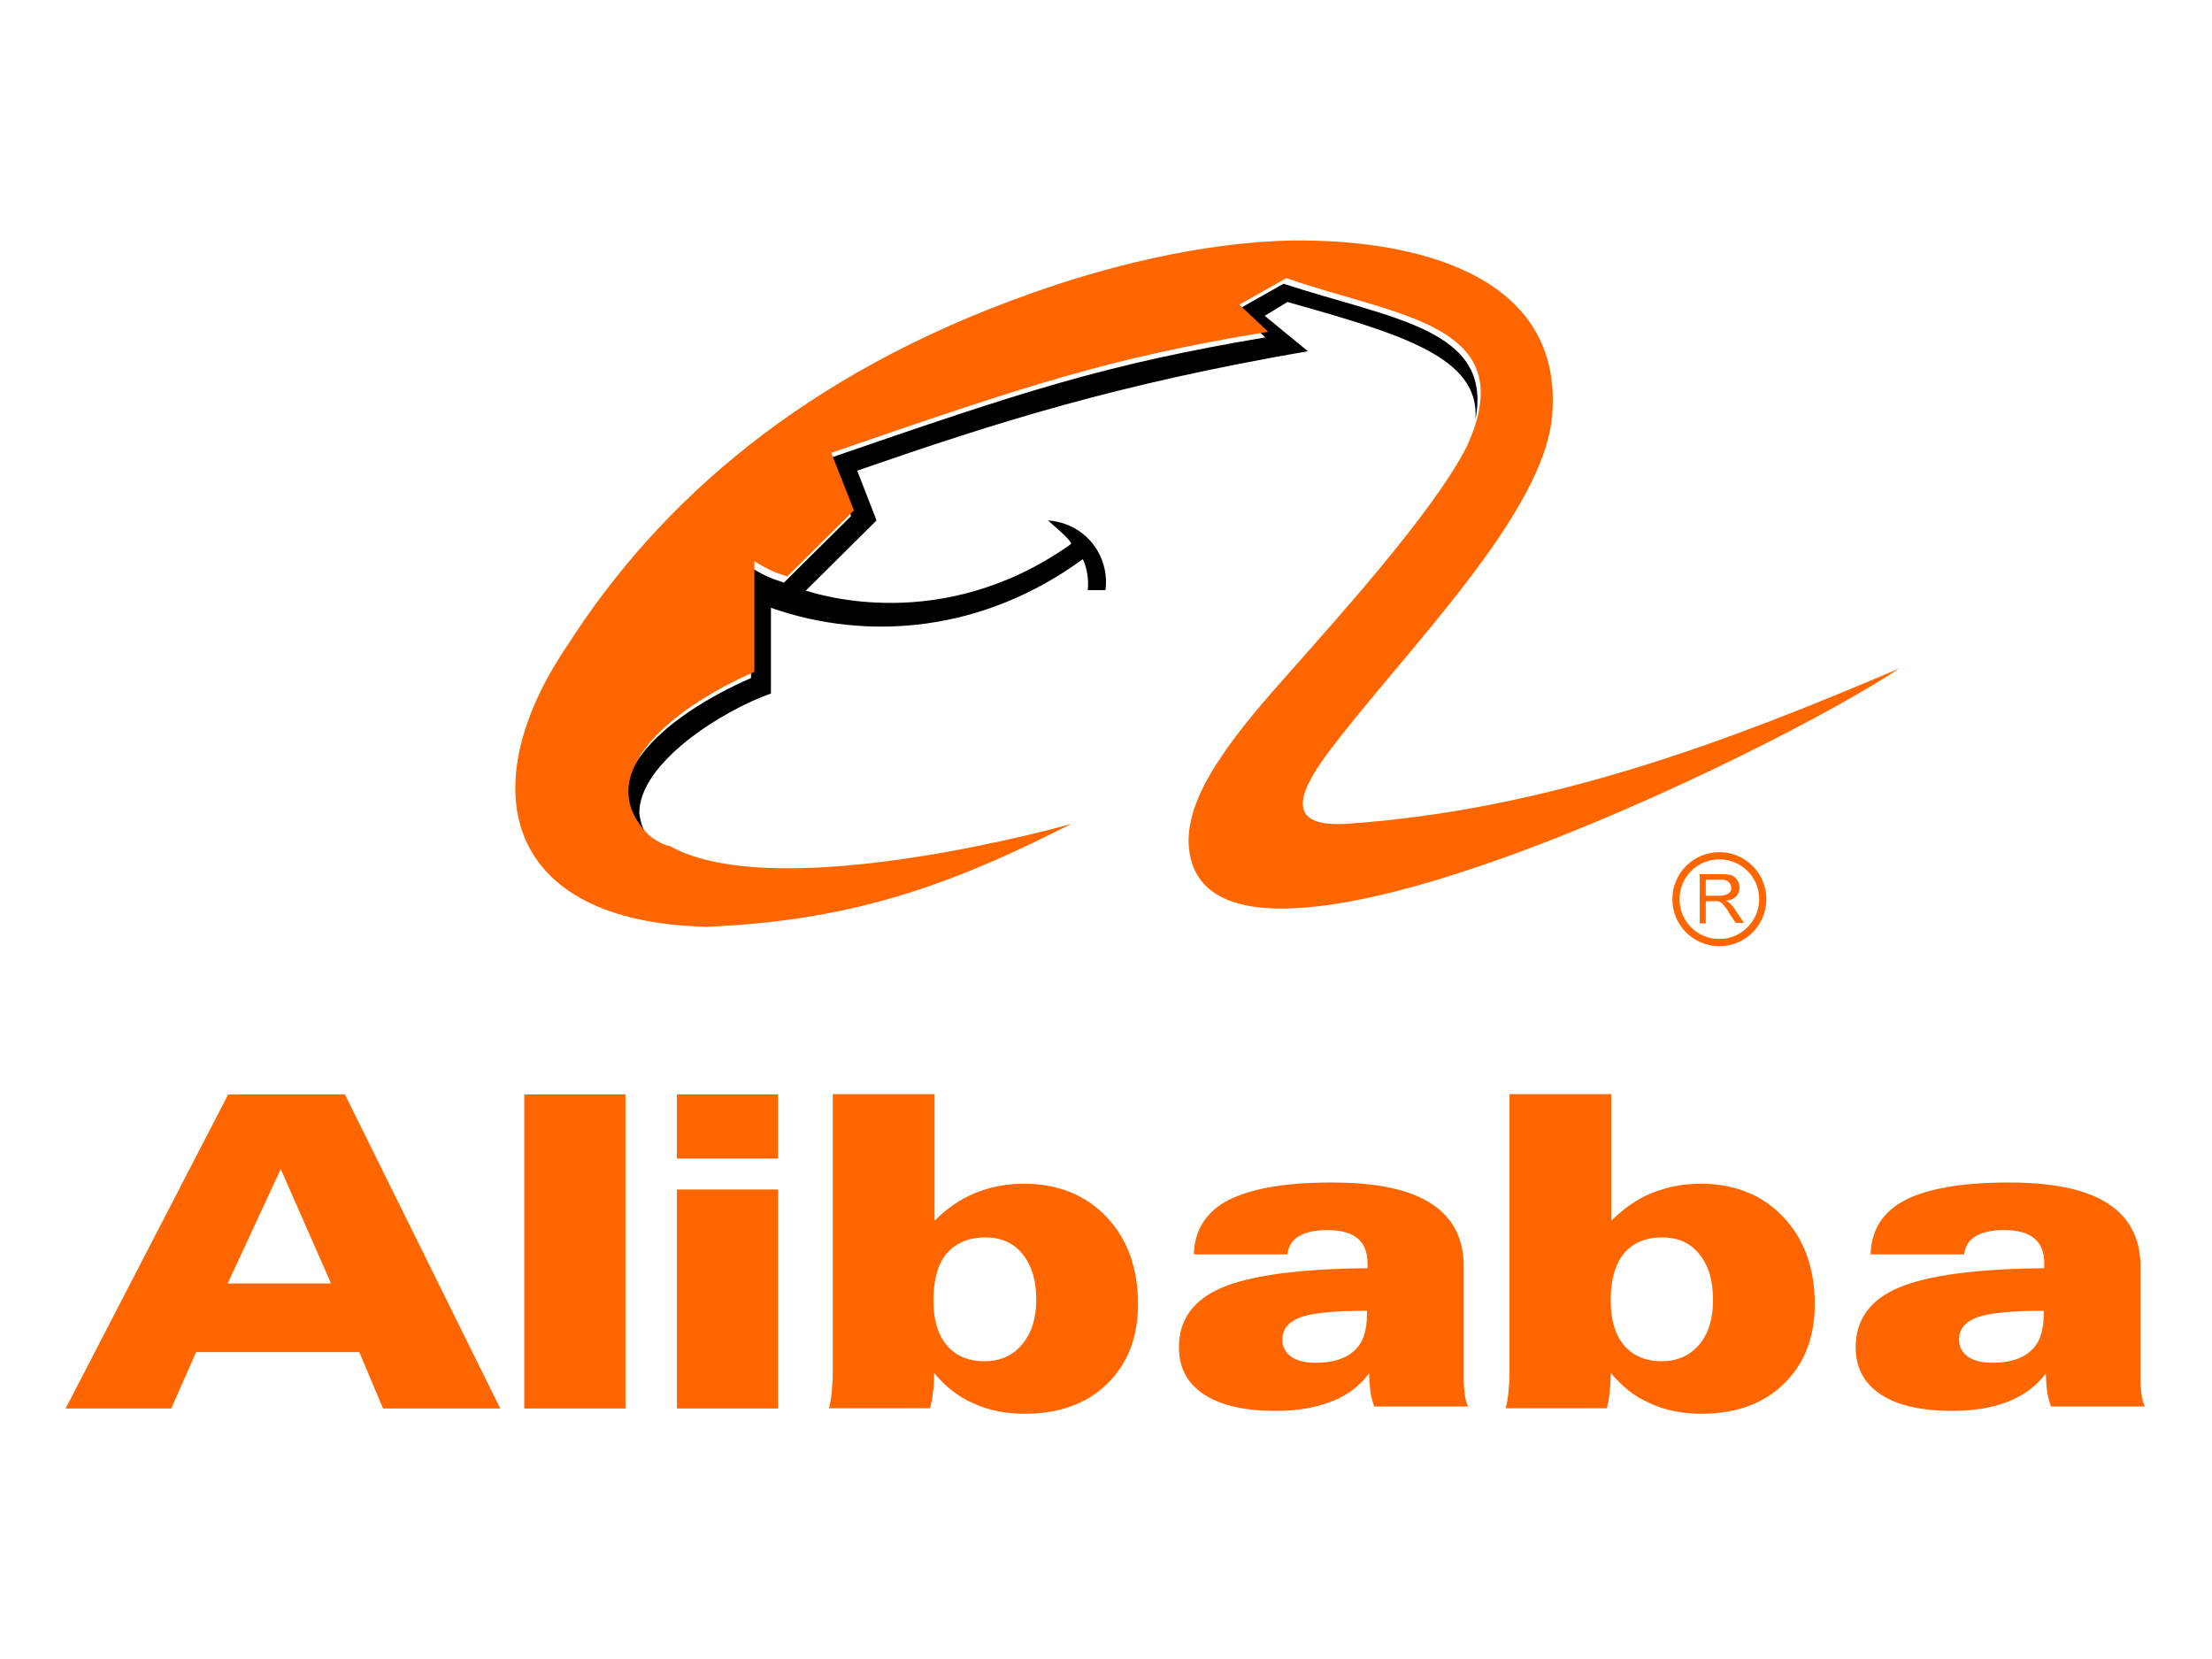
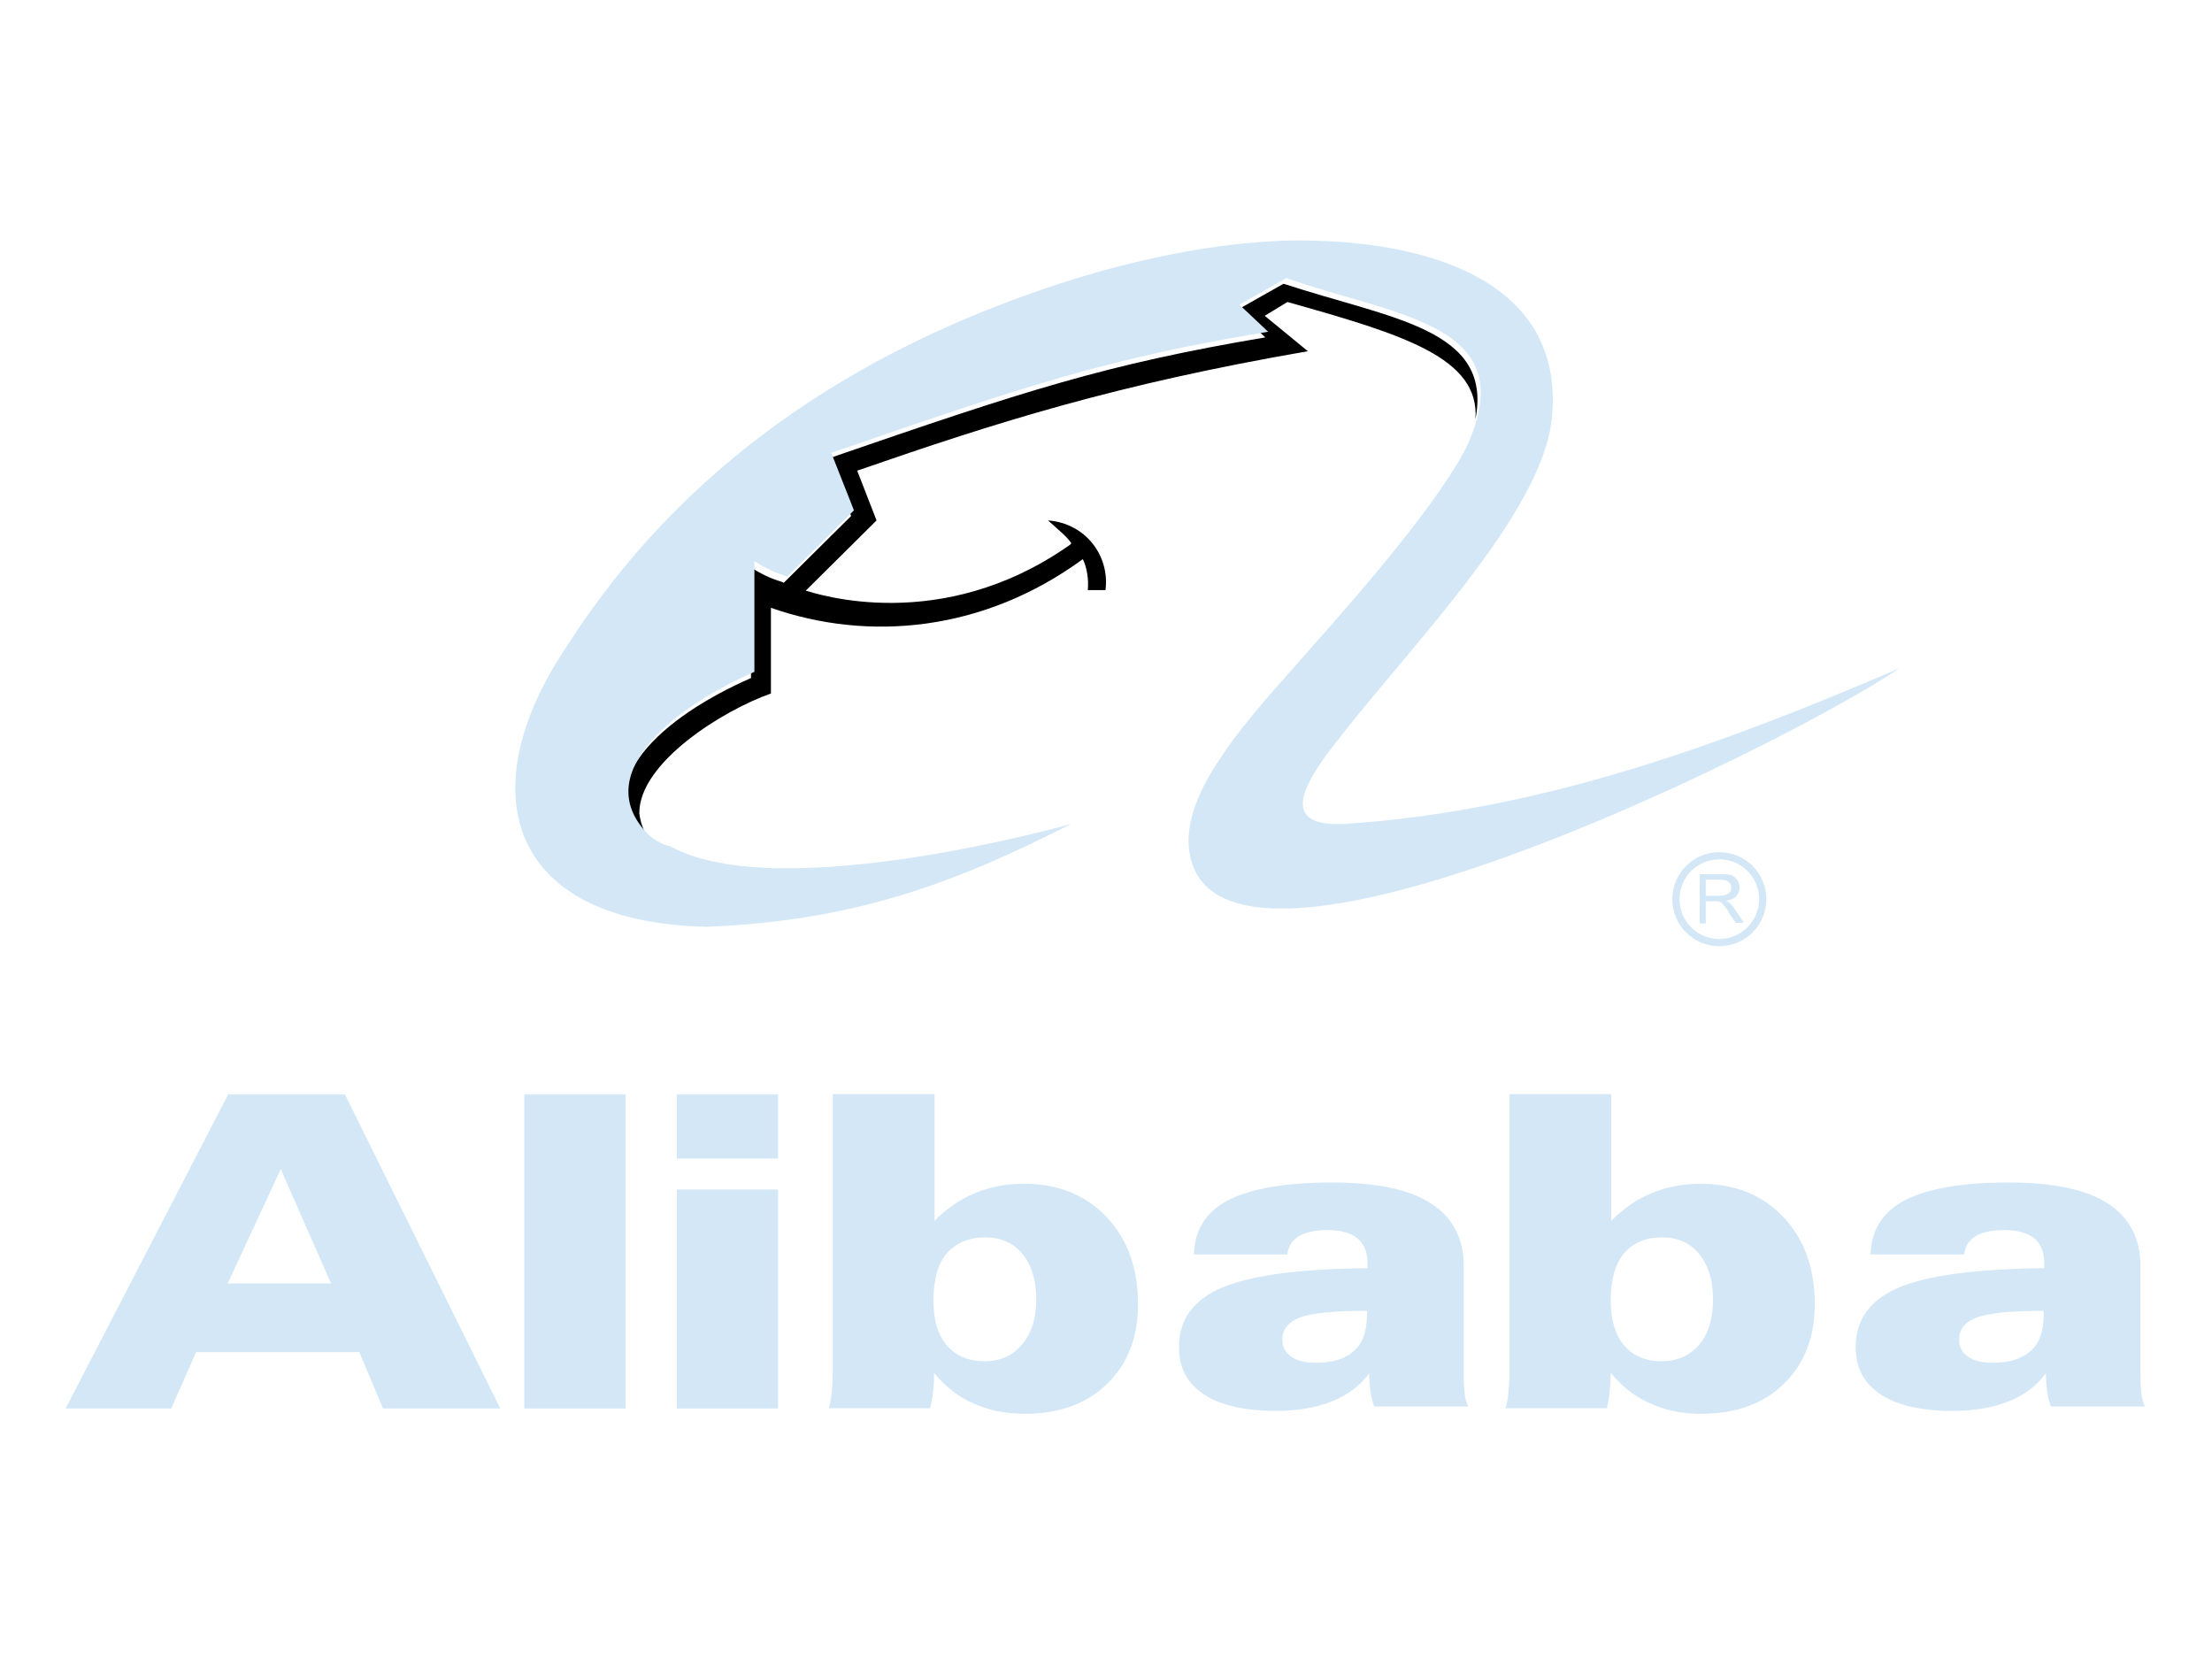
<svg xmlns="http://www.w3.org/2000/svg" version="1.1" id="logo" x="0px" y="0px" viewBox="0 0 400 300" style="enable-background:new 0 0 400 300;" xml:space="preserve">
  <style type="text/css">
- 	.st0{fill:#FF6600;}
+ 	.st0{fill:#D3E7F7;}
</style>
  <g id="g4687" transform="translate(208.667,422.6014)">
    <path id="path4689" class="st0" d="M-177.7-167.9h-19.1l29.4-56.8h21.1l28.1,56.8h-21.2   l-4.3-10.2h-29.5L-177.7-167.9z M-148.8-190.5l-9.1-20.7l-9.6,20.7H-148.8z" />
  </g>
  <path id="path4691" class="st0" d="M94.8,197.9h18.3v56.8H94.8V197.9z" />
  <path id="path4693" class="st0" d="M122.4,197.9h18.3v11.6h-18.3L122.4,197.9z M122.4,215.1h18.3  v39.6h-18.3L122.4,215.1z" />
  <g id="g4703" transform="translate(265.8913,449.7558)">
    <path id="path4705" class="st0" d="M-115.2-251.9h18.3v22.9c2.2-2.2,4.6-3.9,7.3-5   c2.7-1.1,5.6-1.7,8.8-1.7c6.2,0,11.2,2,15,6c3.8,4,5.7,9.3,5.7,15.8c0,6-1.9,10.8-5.6,14.4c-3.7,3.6-8.7,5.4-14.9,5.4   c-3.4,0-6.5-0.6-9.3-1.9c-2.8-1.2-5.1-3.1-7.1-5.5c0,1.3,0,2.5-0.2,3.6c-0.1,1.1-0.3,2-0.5,2.8h-18.3c0.2-0.7,0.4-1.7,0.5-2.8   c0.1-1.1,0.2-2.4,0.2-3.8V-251.9 M-78.5-214.7c0-3.5-0.8-6.2-2.5-8.3c-1.6-2-3.9-3-6.7-3c-3,0-5.3,1-7,2.9   c-1.6,1.9-2.4,4.8-2.4,8.5c0,3.5,0.8,6.2,2.4,8.1c1.6,1.9,3.9,2.9,6.8,2.9c2.9,0,5.1-1,6.8-3C-79.4-208.6-78.5-211.3-78.5-214.7" />
  </g>
  <g id="g4707" transform="translate(312.1904,425.6351)">
    <path id="path4709" class="st0" d="M-64.6-177.3c-1.7,2.3-4,4-6.8,5.1c-2.8,1.1-6.1,1.7-10.1,1.7   c-5.6,0-10-1-13-3c-3-2-4.5-4.8-4.5-8.5c0-5,2.6-8.6,7.8-10.8c5.2-2.2,14-3.4,26.3-3.5c0-0.1,0-0.2,0-0.4c0-0.2,0-0.4,0-0.5   c0-2-0.6-3.5-1.8-4.5c-1.2-1-3-1.5-5.5-1.5c-2.2,0-3.9,0.4-5.1,1.1c-1.2,0.7-1.9,1.8-2.1,3.3h-16.9c0.1-4.4,2.2-7.7,6.2-9.8   c4.1-2.1,10.3-3.2,18.7-3.2c8,0,14,1.2,18,3.8c3.9,2.5,5.9,6.3,5.9,11.4v20.2c0,1.2,0.1,2.3,0.2,3c0.1,0.8,0.3,1.5,0.6,2.1h-17   c-0.3-0.9-0.6-1.9-0.7-2.9C-64.5-175.2-64.6-176.2-64.6-177.3 M-65-188.6c-5.9,0-10,0.4-12.1,1.2c-2.1,0.8-3.2,2.1-3.2,4   c0,1.3,0.5,2.3,1.6,3.1c1,0.7,2.5,1.1,4.4,1.1c3.1,0,5.4-0.7,7-2.2c1.6-1.4,2.3-3.6,2.3-6.6V-188.6z" />
  </g>
  <g id="g4711" transform="translate(324.366,449.7558)">
    <path id="path4713" class="st0" d="M-51.3-251.9H-33v22.9c2.2-2.2,4.6-3.9,7.3-5   c2.7-1.1,5.6-1.7,8.8-1.7c6.2,0,11.2,2,15,6c3.8,4,5.7,9.3,5.7,15.8c0,6-1.9,10.8-5.6,14.4c-3.7,3.6-8.7,5.4-14.9,5.4   c-3.4,0-6.5-0.6-9.3-1.9c-2.8-1.2-5.1-3.1-7.1-5.5c0,1.3-0.1,2.5-0.2,3.6c-0.1,1.1-0.3,2-0.5,2.8h-18.3c0.2-0.7,0.4-1.7,0.5-2.8   c0.1-1.1,0.2-2.4,0.2-3.8V-251.9 M-14.6-214.7c0-3.5-0.8-6.2-2.5-8.3c-1.6-2-3.9-3-6.7-3c-3,0-5.3,1-6.9,2.9   c-1.6,1.9-2.4,4.8-2.4,8.5c0,3.5,0.8,6.2,2.4,8.1c1.6,1.9,3.9,2.9,6.8,2.9c2.8,0,5.1-1,6.8-3C-15.4-208.6-14.6-211.3-14.6-214.7" />
  </g>
  <g id="g4715" transform="translate(370.6665,425.6351)">
    <path id="path4717" class="st0" d="M-0.7-177.3c-1.7,2.3-4,4-6.8,5.1c-2.8,1.1-6.1,1.7-10.1,1.7   c-5.6,0-10-1-13-3c-3-2-4.5-4.8-4.5-8.5c0-5,2.6-8.6,7.8-10.8c5.2-2.2,14-3.4,26.3-3.5c0-0.1,0-0.2,0-0.4c0-0.2,0-0.4,0-0.5   c0-2-0.6-3.5-1.8-4.5c-1.2-1-3-1.5-5.5-1.5c-2.2,0-3.9,0.4-5.1,1.1c-1.2,0.7-1.9,1.8-2.1,3.3h-16.9c0.1-4.4,2.2-7.7,6.2-9.8   c4.1-2.1,10.3-3.2,18.7-3.2c8,0,14,1.2,18,3.8c3.9,2.5,5.9,6.3,5.9,11.4v20.2c0,1.2,0.1,2.3,0.2,3c0.1,0.8,0.3,1.5,0.6,2.1h-17   c-0.3-0.9-0.6-1.9-0.7-2.9C-0.6-175.2-0.7-176.2-0.7-177.3 M-1.1-188.6c-5.9,0-9.9,0.4-12.1,1.2c-2.1,0.8-3.2,2.1-3.2,4   c0,1.3,0.5,2.3,1.6,3.1c1,0.7,2.5,1.1,4.4,1.1c3.1,0,5.4-0.7,7-2.2c1.6-1.4,2.3-3.6,2.3-6.6L-1.1-188.6z" />
  </g>
  <g id="g4739" transform="translate(112.6077,398.8102)">
    <path id="path4741" d="M7.9-244.7c-1-0.1-2.6-1-3.7-1.9c-10.7-10.5,3-22.6,19-29.6v-20   c3.7,2.4,5.8,2.5,5.9,2.8l12.2-12.1l-4.1-10.4c35.7-12.3,50-17,79-21.9l-5.2-4.9l8.5-4.8c19.5,6.4,37.9,8.1,34.7,24.5   c0.8-11.1-13-15.3-34-21.2l-4.1,2.5l7.8,6.4c-34.7,6-56.1,12.8-81.5,21.6l3.5,9L33.1-292c2.1,0.6,24.4,8,47.5-8.1   c0,0,0.5-0.3,0.5-0.5c-0.7-1.1-2.3-2.4-4.2-4.1c6.8,0.5,11.2,6.4,10.4,12.6h-3.2c0.2-2-0.2-4.2-0.9-5.6   c-17.9,13.1-38.7,15-56.4,8.8v15.5c-8.6,3-23.9,12.5-23.8,21.7C3.6-247.4,5.8-245.8,7.9-244.7" />
  </g>
  <g id="g4743" transform="translate(147.6202,401.2868)">
    <path id="path4745" class="st0" d="M46.1-252.3c-19.2,9.7-37.6,17.5-65.9,18.6   c-36.9-0.8-42.6-25.3-25.2-50.9c16.5-25.8,42.7-49.2,84.3-63.8c12.1-4.3,29.8-9.1,46.9-9.4c24.6-0.2,48.5,7.4,46.9,31   c-0.9,18.1-27,43.5-40.7,61.8c-5.9,8-6.9,13.2,3.2,12.7c36.5-2.4,69.5-15,100.2-28.1c-20.8,14.1-128.1,67.2-128.5,31   c0.1-4.6,2.2-9.5,5.7-14.7c3.4-5.2,8.1-10.6,13-16.1c7.3-8.3,25.5-28.3,31.6-40.3C127.9-342.9,104.9-344,85-351l-8.5,4.8l5.2,4.9   c-29,4.8-43.3,9.6-79,21.9l4.1,10.4L-5.3-297c-0.3-0.3-2.1-0.4-5.9-2.8v20c-15.9,7-29.7,19.1-19,29.6c1.1,0.9,2.7,1.8,3.7,1.9   C-6.9-237.3,46.2-252.3,46.1-252.3" />
  </g>
  <g id="g4747" transform="translate(202.4596,395.0802)">
    <path id="path4749" class="st0" d="M106-233.1h2.5c0.5,0,0.9-0.1,1.2-0.2   c0.3-0.1,0.5-0.3,0.7-0.5c0.2-0.3,0.2-0.5,0.2-0.8c0-0.4-0.2-0.8-0.5-1c-0.3-0.3-0.8-0.4-1.4-0.4H106V-233.1z M104.9-228.1v-8.9h4   c0.8,0,1.4,0.1,1.8,0.2c0.4,0.2,0.7,0.4,1,0.9c0.3,0.4,0.4,0.8,0.4,1.3c0,0.6-0.2,1.2-0.6,1.6c-0.4,0.4-1,0.7-1.9,0.8   c0.3,0.1,0.6,0.3,0.7,0.4c0.3,0.3,0.7,0.7,1,1.2l1.6,2.4h-1.5l-1.2-1.8c-0.3-0.6-0.6-1-0.9-1.3c-0.2-0.3-0.4-0.5-0.6-0.6   c-0.2-0.1-0.3-0.2-0.5-0.2c-0.1,0-0.3,0-0.7,0H106v4H104.9z" />
  </g>
  <g id="g4751" transform="translate(203.6136,390.7014)">
    <path id="path4753" class="st0" d="M107.3-219.6c4.7,0,8.5-3.8,8.5-8.5c0-4.7-3.8-8.5-8.5-8.5   c-4.7,0-8.5,3.8-8.5,8.5C98.8-223.4,102.6-219.6,107.3-219.6 M100.1-228.1c0-4,3.2-7.2,7.2-7.2c4,0,7.2,3.2,7.2,7.2   c0,3.9-3.2,7.2-7.2,7.2C103.3-220.9,100.1-224.1,100.1-228.1" />
  </g>
</svg>
